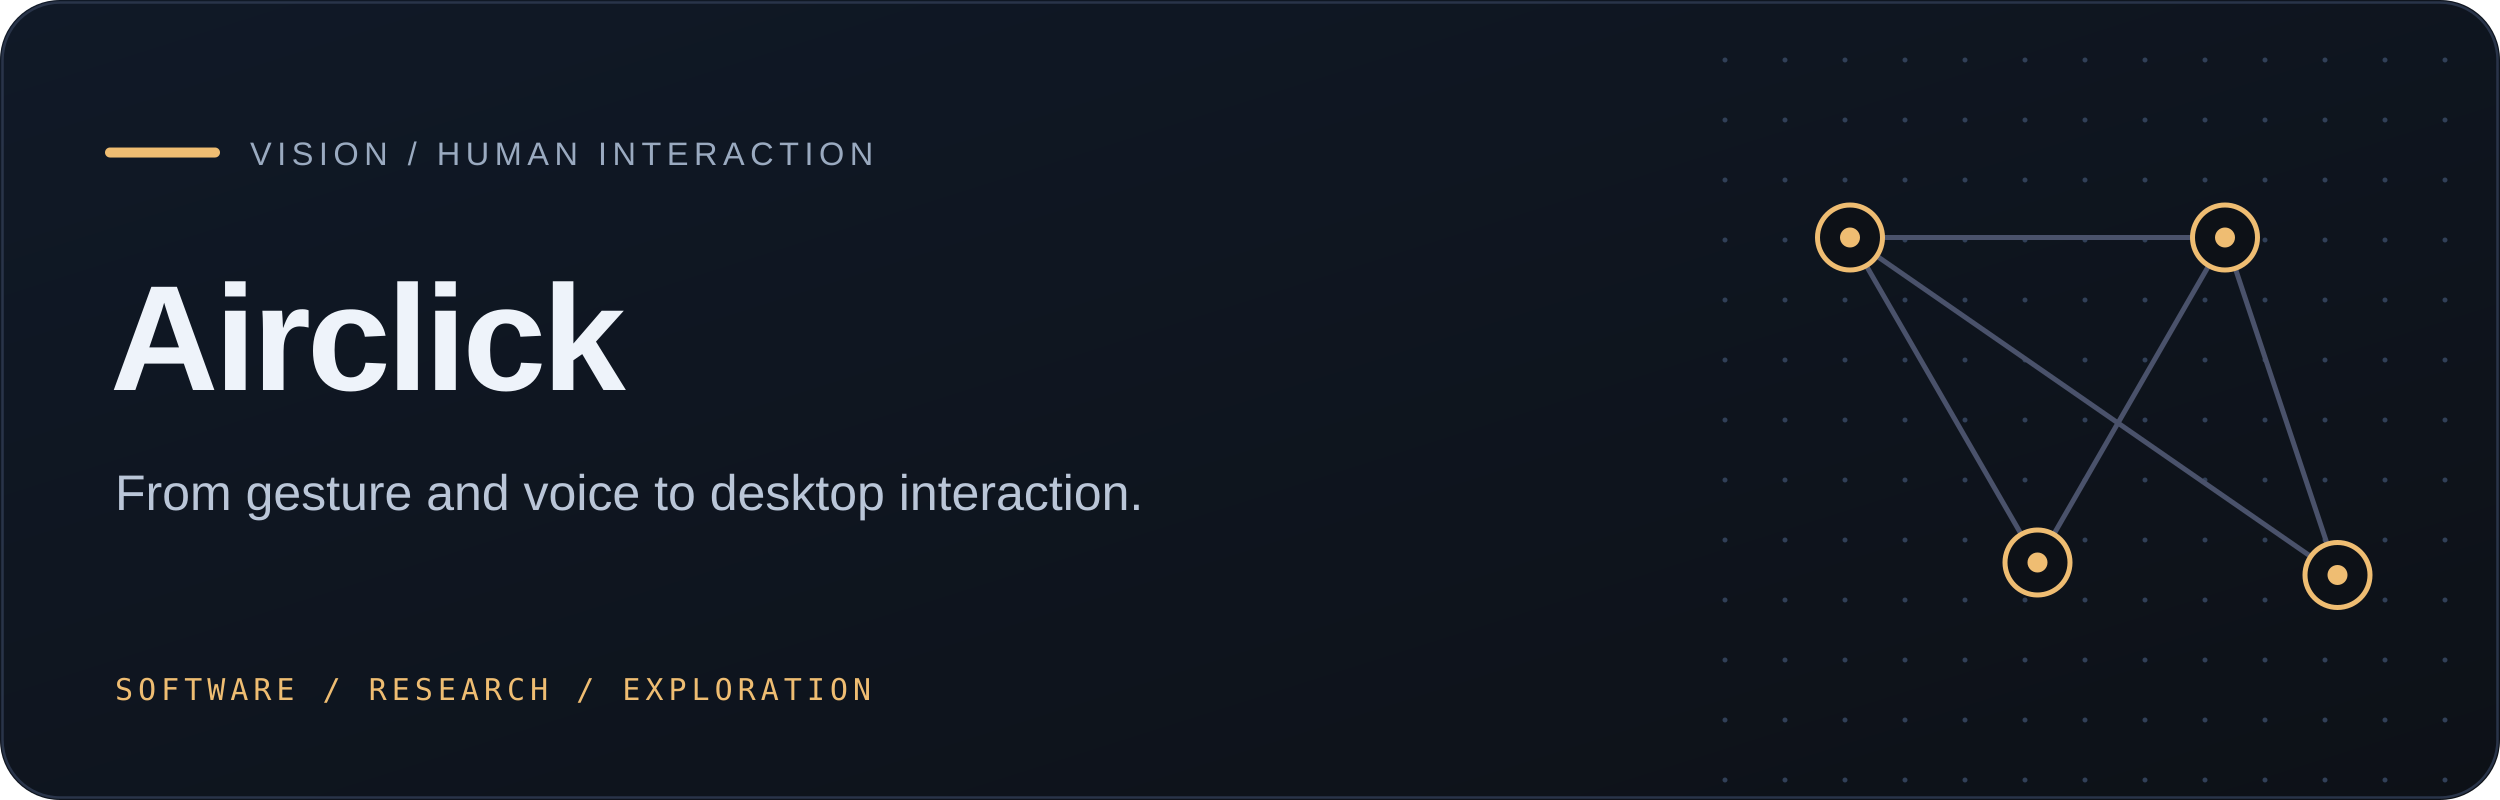
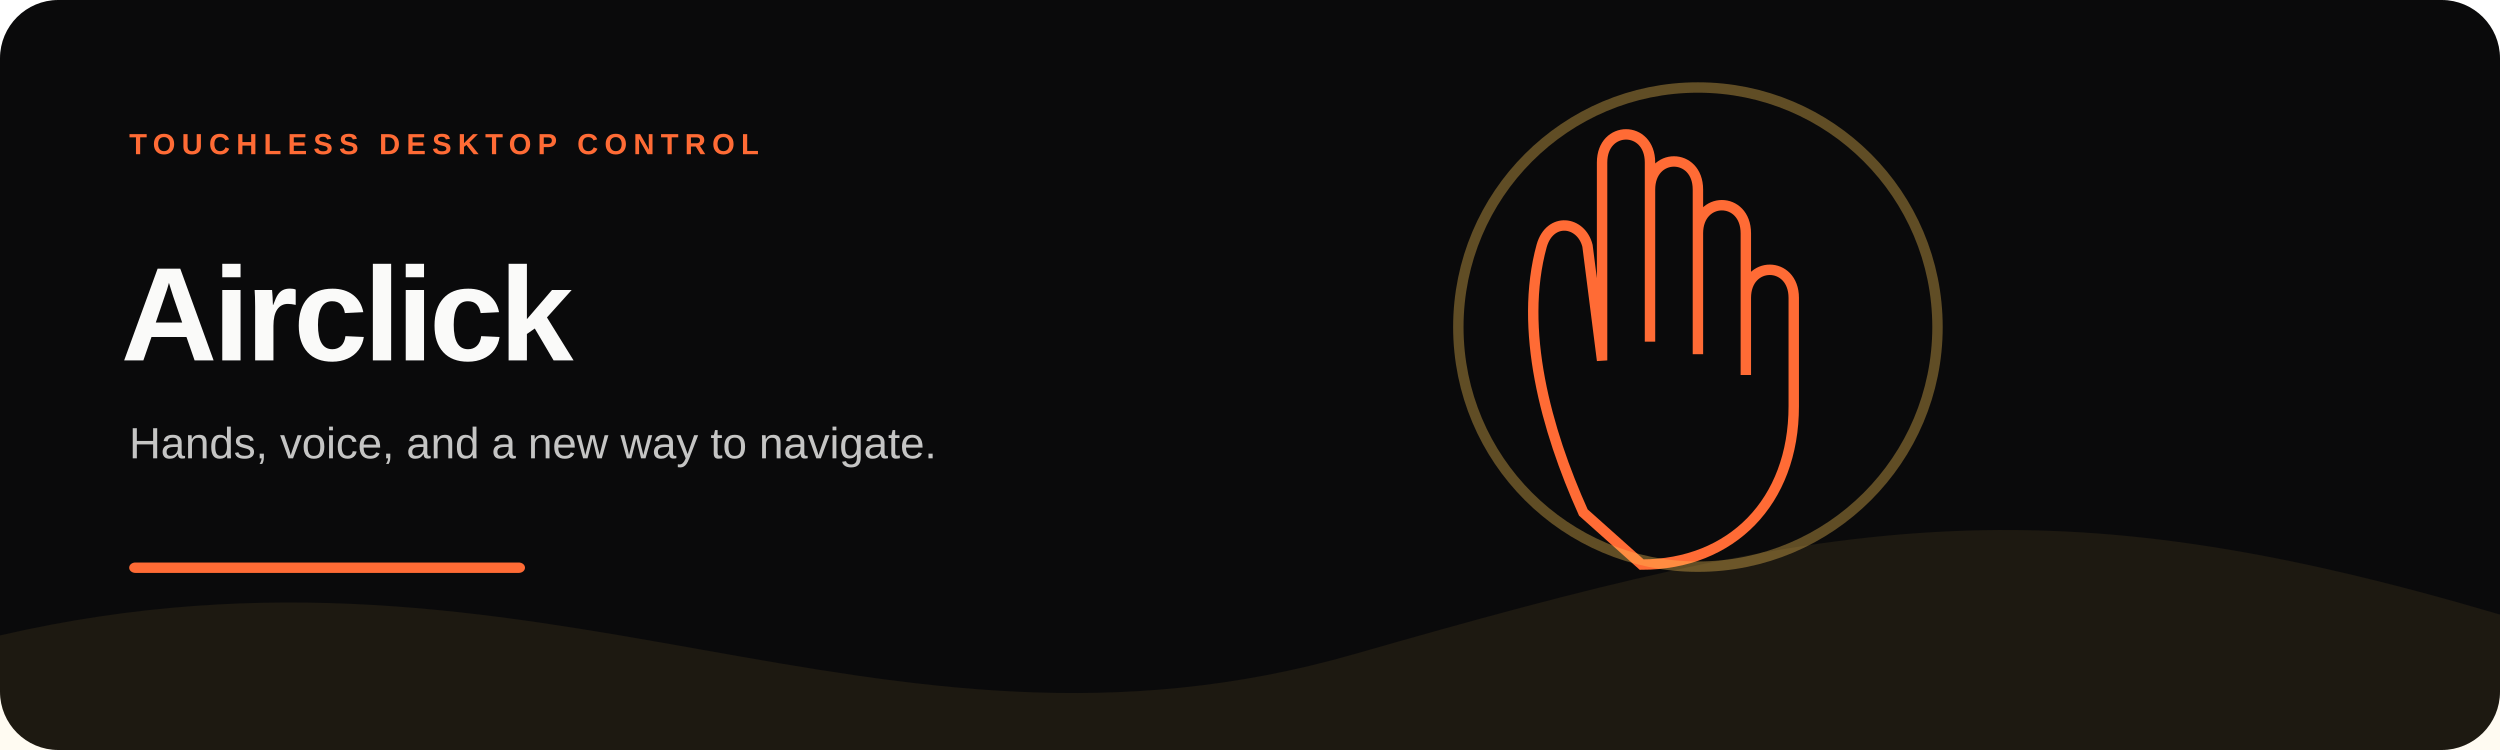
- <svg xmlns="http://www.w3.org/2000/svg" width="1000" height="320" viewBox="0 0 1000 320" role="img" aria-labelledby="title desc">
-   <defs>
-     <linearGradient id="surface" x2="1" y2="1">
-       <stop stop-color="#101927" />
-       <stop offset="1" stop-color="#0d1117" />
-     </linearGradient>
-     <linearGradient id="accent">
-       <stop stop-color="#efbd72" />
-       <stop offset="1" stop-color="#a78bfa" />
-     </linearGradient>
-   </defs>
-   <rect width="1000" height="320" rx="24" fill="url(#surface)" />
-   <rect x="1" y="1" width="998" height="318" rx="23" fill="none" stroke="#293449" />
-   <circle cx="690" cy="24" r="1" fill="#314058" />
-   <circle cx="690" cy="48" r="1" fill="#314058" />
-   <circle cx="690" cy="72" r="1" fill="#314058" />
-   <circle cx="690" cy="96" r="1" fill="#314058" />
-   <circle cx="690" cy="120" r="1" fill="#314058" />
-   <circle cx="690" cy="144" r="1" fill="#314058" />
-   <circle cx="690" cy="168" r="1" fill="#314058" />
-   <circle cx="690" cy="192" r="1" fill="#314058" />
-   <circle cx="690" cy="216" r="1" fill="#314058" />
-   <circle cx="690" cy="240" r="1" fill="#314058" />
-   <circle cx="690" cy="264" r="1" fill="#314058" />
-   <circle cx="690" cy="288" r="1" fill="#314058" />
-   <circle cx="690" cy="312" r="1" fill="#314058" />
-   <circle cx="714" cy="24" r="1" fill="#314058" />
-   <circle cx="714" cy="48" r="1" fill="#314058" />
-   <circle cx="714" cy="72" r="1" fill="#314058" />
-   <circle cx="714" cy="96" r="1" fill="#314058" />
-   <circle cx="714" cy="120" r="1" fill="#314058" />
-   <circle cx="714" cy="144" r="1" fill="#314058" />
-   <circle cx="714" cy="168" r="1" fill="#314058" />
-   <circle cx="714" cy="192" r="1" fill="#314058" />
-   <circle cx="714" cy="216" r="1" fill="#314058" />
-   <circle cx="714" cy="240" r="1" fill="#314058" />
-   <circle cx="714" cy="264" r="1" fill="#314058" />
-   <circle cx="714" cy="288" r="1" fill="#314058" />
-   <circle cx="714" cy="312" r="1" fill="#314058" />
-   <circle cx="738" cy="24" r="1" fill="#314058" />
-   <circle cx="738" cy="48" r="1" fill="#314058" />
-   <circle cx="738" cy="72" r="1" fill="#314058" />
-   <circle cx="738" cy="96" r="1" fill="#314058" />
-   <circle cx="738" cy="120" r="1" fill="#314058" />
-   <circle cx="738" cy="144" r="1" fill="#314058" />
-   <circle cx="738" cy="168" r="1" fill="#314058" />
-   <circle cx="738" cy="192" r="1" fill="#314058" />
-   <circle cx="738" cy="216" r="1" fill="#314058" />
-   <circle cx="738" cy="240" r="1" fill="#314058" />
-   <circle cx="738" cy="264" r="1" fill="#314058" />
-   <circle cx="738" cy="288" r="1" fill="#314058" />
-   <circle cx="738" cy="312" r="1" fill="#314058" />
-   <circle cx="762" cy="24" r="1" fill="#314058" />
-   <circle cx="762" cy="48" r="1" fill="#314058" />
-   <circle cx="762" cy="72" r="1" fill="#314058" />
-   <circle cx="762" cy="96" r="1" fill="#314058" />
-   <circle cx="762" cy="120" r="1" fill="#314058" />
-   <circle cx="762" cy="144" r="1" fill="#314058" />
-   <circle cx="762" cy="168" r="1" fill="#314058" />
-   <circle cx="762" cy="192" r="1" fill="#314058" />
-   <circle cx="762" cy="216" r="1" fill="#314058" />
-   <circle cx="762" cy="240" r="1" fill="#314058" />
-   <circle cx="762" cy="264" r="1" fill="#314058" />
-   <circle cx="762" cy="288" r="1" fill="#314058" />
-   <circle cx="762" cy="312" r="1" fill="#314058" />
-   <circle cx="786" cy="24" r="1" fill="#314058" />
-   <circle cx="786" cy="48" r="1" fill="#314058" />
-   <circle cx="786" cy="72" r="1" fill="#314058" />
-   <circle cx="786" cy="96" r="1" fill="#314058" />
-   <circle cx="786" cy="120" r="1" fill="#314058" />
-   <circle cx="786" cy="144" r="1" fill="#314058" />
-   <circle cx="786" cy="168" r="1" fill="#314058" />
-   <circle cx="786" cy="192" r="1" fill="#314058" />
-   <circle cx="786" cy="216" r="1" fill="#314058" />
-   <circle cx="786" cy="240" r="1" fill="#314058" />
-   <circle cx="786" cy="264" r="1" fill="#314058" />
-   <circle cx="786" cy="288" r="1" fill="#314058" />
-   <circle cx="786" cy="312" r="1" fill="#314058" />
-   <circle cx="810" cy="24" r="1" fill="#314058" />
-   <circle cx="810" cy="48" r="1" fill="#314058" />
-   <circle cx="810" cy="72" r="1" fill="#314058" />
-   <circle cx="810" cy="96" r="1" fill="#314058" />
-   <circle cx="810" cy="120" r="1" fill="#314058" />
-   <circle cx="810" cy="144" r="1" fill="#314058" />
-   <circle cx="810" cy="168" r="1" fill="#314058" />
-   <circle cx="810" cy="192" r="1" fill="#314058" />
-   <circle cx="810" cy="216" r="1" fill="#314058" />
-   <circle cx="810" cy="240" r="1" fill="#314058" />
-   <circle cx="810" cy="264" r="1" fill="#314058" />
-   <circle cx="810" cy="288" r="1" fill="#314058" />
-   <circle cx="810" cy="312" r="1" fill="#314058" />
-   <circle cx="834" cy="24" r="1" fill="#314058" />
-   <circle cx="834" cy="48" r="1" fill="#314058" />
-   <circle cx="834" cy="72" r="1" fill="#314058" />
-   <circle cx="834" cy="96" r="1" fill="#314058" />
-   <circle cx="834" cy="120" r="1" fill="#314058" />
-   <circle cx="834" cy="144" r="1" fill="#314058" />
-   <circle cx="834" cy="168" r="1" fill="#314058" />
-   <circle cx="834" cy="192" r="1" fill="#314058" />
-   <circle cx="834" cy="216" r="1" fill="#314058" />
-   <circle cx="834" cy="240" r="1" fill="#314058" />
-   <circle cx="834" cy="264" r="1" fill="#314058" />
-   <circle cx="834" cy="288" r="1" fill="#314058" />
-   <circle cx="834" cy="312" r="1" fill="#314058" />
-   <circle cx="858" cy="24" r="1" fill="#314058" />
-   <circle cx="858" cy="48" r="1" fill="#314058" />
-   <circle cx="858" cy="72" r="1" fill="#314058" />
-   <circle cx="858" cy="96" r="1" fill="#314058" />
-   <circle cx="858" cy="120" r="1" fill="#314058" />
-   <circle cx="858" cy="144" r="1" fill="#314058" />
-   <circle cx="858" cy="168" r="1" fill="#314058" />
-   <circle cx="858" cy="192" r="1" fill="#314058" />
-   <circle cx="858" cy="216" r="1" fill="#314058" />
-   <circle cx="858" cy="240" r="1" fill="#314058" />
-   <circle cx="858" cy="264" r="1" fill="#314058" />
-   <circle cx="858" cy="288" r="1" fill="#314058" />
-   <circle cx="858" cy="312" r="1" fill="#314058" />
-   <circle cx="882" cy="24" r="1" fill="#314058" />
-   <circle cx="882" cy="48" r="1" fill="#314058" />
-   <circle cx="882" cy="72" r="1" fill="#314058" />
-   <circle cx="882" cy="96" r="1" fill="#314058" />
-   <circle cx="882" cy="120" r="1" fill="#314058" />
-   <circle cx="882" cy="144" r="1" fill="#314058" />
-   <circle cx="882" cy="168" r="1" fill="#314058" />
-   <circle cx="882" cy="192" r="1" fill="#314058" />
-   <circle cx="882" cy="216" r="1" fill="#314058" />
-   <circle cx="882" cy="240" r="1" fill="#314058" />
-   <circle cx="882" cy="264" r="1" fill="#314058" />
-   <circle cx="882" cy="288" r="1" fill="#314058" />
-   <circle cx="882" cy="312" r="1" fill="#314058" />
-   <circle cx="906" cy="24" r="1" fill="#314058" />
-   <circle cx="906" cy="48" r="1" fill="#314058" />
-   <circle cx="906" cy="72" r="1" fill="#314058" />
-   <circle cx="906" cy="96" r="1" fill="#314058" />
-   <circle cx="906" cy="120" r="1" fill="#314058" />
-   <circle cx="906" cy="144" r="1" fill="#314058" />
-   <circle cx="906" cy="168" r="1" fill="#314058" />
-   <circle cx="906" cy="192" r="1" fill="#314058" />
-   <circle cx="906" cy="216" r="1" fill="#314058" />
-   <circle cx="906" cy="240" r="1" fill="#314058" />
-   <circle cx="906" cy="264" r="1" fill="#314058" />
-   <circle cx="906" cy="288" r="1" fill="#314058" />
-   <circle cx="906" cy="312" r="1" fill="#314058" />
-   <circle cx="930" cy="24" r="1" fill="#314058" />
-   <circle cx="930" cy="48" r="1" fill="#314058" />
-   <circle cx="930" cy="72" r="1" fill="#314058" />
-   <circle cx="930" cy="96" r="1" fill="#314058" />
-   <circle cx="930" cy="120" r="1" fill="#314058" />
-   <circle cx="930" cy="144" r="1" fill="#314058" />
-   <circle cx="930" cy="168" r="1" fill="#314058" />
-   <circle cx="930" cy="192" r="1" fill="#314058" />
-   <circle cx="930" cy="216" r="1" fill="#314058" />
-   <circle cx="930" cy="240" r="1" fill="#314058" />
-   <circle cx="930" cy="264" r="1" fill="#314058" />
-   <circle cx="930" cy="288" r="1" fill="#314058" />
-   <circle cx="930" cy="312" r="1" fill="#314058" />
-   <circle cx="954" cy="24" r="1" fill="#314058" />
-   <circle cx="954" cy="48" r="1" fill="#314058" />
-   <circle cx="954" cy="72" r="1" fill="#314058" />
-   <circle cx="954" cy="96" r="1" fill="#314058" />
-   <circle cx="954" cy="120" r="1" fill="#314058" />
-   <circle cx="954" cy="144" r="1" fill="#314058" />
-   <circle cx="954" cy="168" r="1" fill="#314058" />
-   <circle cx="954" cy="192" r="1" fill="#314058" />
-   <circle cx="954" cy="216" r="1" fill="#314058" />
-   <circle cx="954" cy="240" r="1" fill="#314058" />
-   <circle cx="954" cy="264" r="1" fill="#314058" />
-   <circle cx="954" cy="288" r="1" fill="#314058" />
-   <circle cx="954" cy="312" r="1" fill="#314058" />
-   <circle cx="978" cy="24" r="1" fill="#314058" />
-   <circle cx="978" cy="48" r="1" fill="#314058" />
-   <circle cx="978" cy="72" r="1" fill="#314058" />
-   <circle cx="978" cy="96" r="1" fill="#314058" />
-   <circle cx="978" cy="120" r="1" fill="#314058" />
-   <circle cx="978" cy="144" r="1" fill="#314058" />
-   <circle cx="978" cy="168" r="1" fill="#314058" />
-   <circle cx="978" cy="192" r="1" fill="#314058" />
-   <circle cx="978" cy="216" r="1" fill="#314058" />
-   <circle cx="978" cy="240" r="1" fill="#314058" />
-   <circle cx="978" cy="264" r="1" fill="#314058" />
-   <circle cx="978" cy="288" r="1" fill="#314058" />
-   <circle cx="978" cy="312" r="1" fill="#314058" />
-   <path d="M44 61h42" stroke="#efbd72" stroke-width="4" stroke-linecap="round" />
-   <text x="100" y="66" fill="#9aaac0" font-family="Arial,sans-serif" font-size="13" letter-spacing="2.2">VISION / HUMAN INTERACTION</text>
-   <text x="44" y="156" fill="#eef3fa" font-family="Arial,sans-serif" font-size="60" font-weight="700" letter-spacing="-1.5">Airclick</text>
-   <text x="46" y="204" fill="#bac6d8" font-family="Arial,sans-serif" font-size="20">From gesture and voice to desktop interaction.</text>
-   <text x="46" y="280" fill="#efbd72" font-family="monospace" font-size="12" letter-spacing="2">SOFTWARE / RESEARCH / EXPLORATION</text>
-   <path d="M740 95L890 95" stroke="#4a526b" stroke-width="2" />
-   <path d="M740 95L815 225" stroke="#4a526b" stroke-width="2" />
-   <path d="M890 95L815 225" stroke="#4a526b" stroke-width="2" />
-   <path d="M740 95L935 230" stroke="#4a526b" stroke-width="2" />
-   <path d="M890 95L935 230" stroke="#4a526b" stroke-width="2" />
-   <circle cx="740" cy="95" r="13" fill="#0d1117" stroke="#efbd72" stroke-width="2" />
-   <circle cx="740" cy="95" r="4" fill="#efbd72" />
-   <circle cx="890" cy="95" r="13" fill="#0d1117" stroke="#efbd72" stroke-width="2" />
-   <circle cx="890" cy="95" r="4" fill="#efbd72" />
-   <circle cx="815" cy="225" r="13" fill="#0d1117" stroke="#efbd72" stroke-width="2" />
-   <circle cx="815" cy="225" r="4" fill="#efbd72" />
-   <circle cx="935" cy="230" r="13" fill="#0d1117" stroke="#efbd72" stroke-width="2" />
-   <circle cx="935" cy="230" r="4" fill="#efbd72" />
+ <svg xmlns="http://www.w3.org/2000/svg" width="1200" height="360" viewBox="0 0 1200 360" role="img" aria-labelledby="t d">
+   <rect width="1200" height="360" rx="28" fill="#0A0A0B" />
+   <path d="M0 305C260 245 420 380 650 314S980 230 1200 295V360H0z" fill="#FFC857" opacity=".08" />
+   <text x="62" y="74" fill="#FF6B35" font-family="Arial,sans-serif" font-size="14" font-weight="700" letter-spacing="3">TOUCHLESS DESKTOP CONTROL</text>
+   <text x="58" y="173" fill="#FAFAF9" font-family="Arial,sans-serif" font-size="64" font-weight="800" letter-spacing="-2">Airclick</text>
+   <text x="62" y="220" fill="#FAFAF9" opacity=".78" font-family="Arial,sans-serif" font-size="21">Hands, voice, and a new way to navigate.</text>
+   <rect x="62" y="270" width="190" height="5" rx="3" fill="#FF6B35" />
+   <g fill="none" stroke="#FF6B35" stroke-width="5" stroke-linecap="round">
+     <path d="M760 246c-18-40-31-88-20-128 4-14 19-12 22 0l7 55V78c0-18 23-18 23 0v86-73c0-18 23-18 23 0v79-58c0-18 23-18 23 0v68-37c0-18 23-18 23 0v52c0 46-30 76-73 76z" />
+     <circle cx="815" cy="157" r="115" stroke="#FFC857" opacity=".35" />
+   </g>
</svg>
